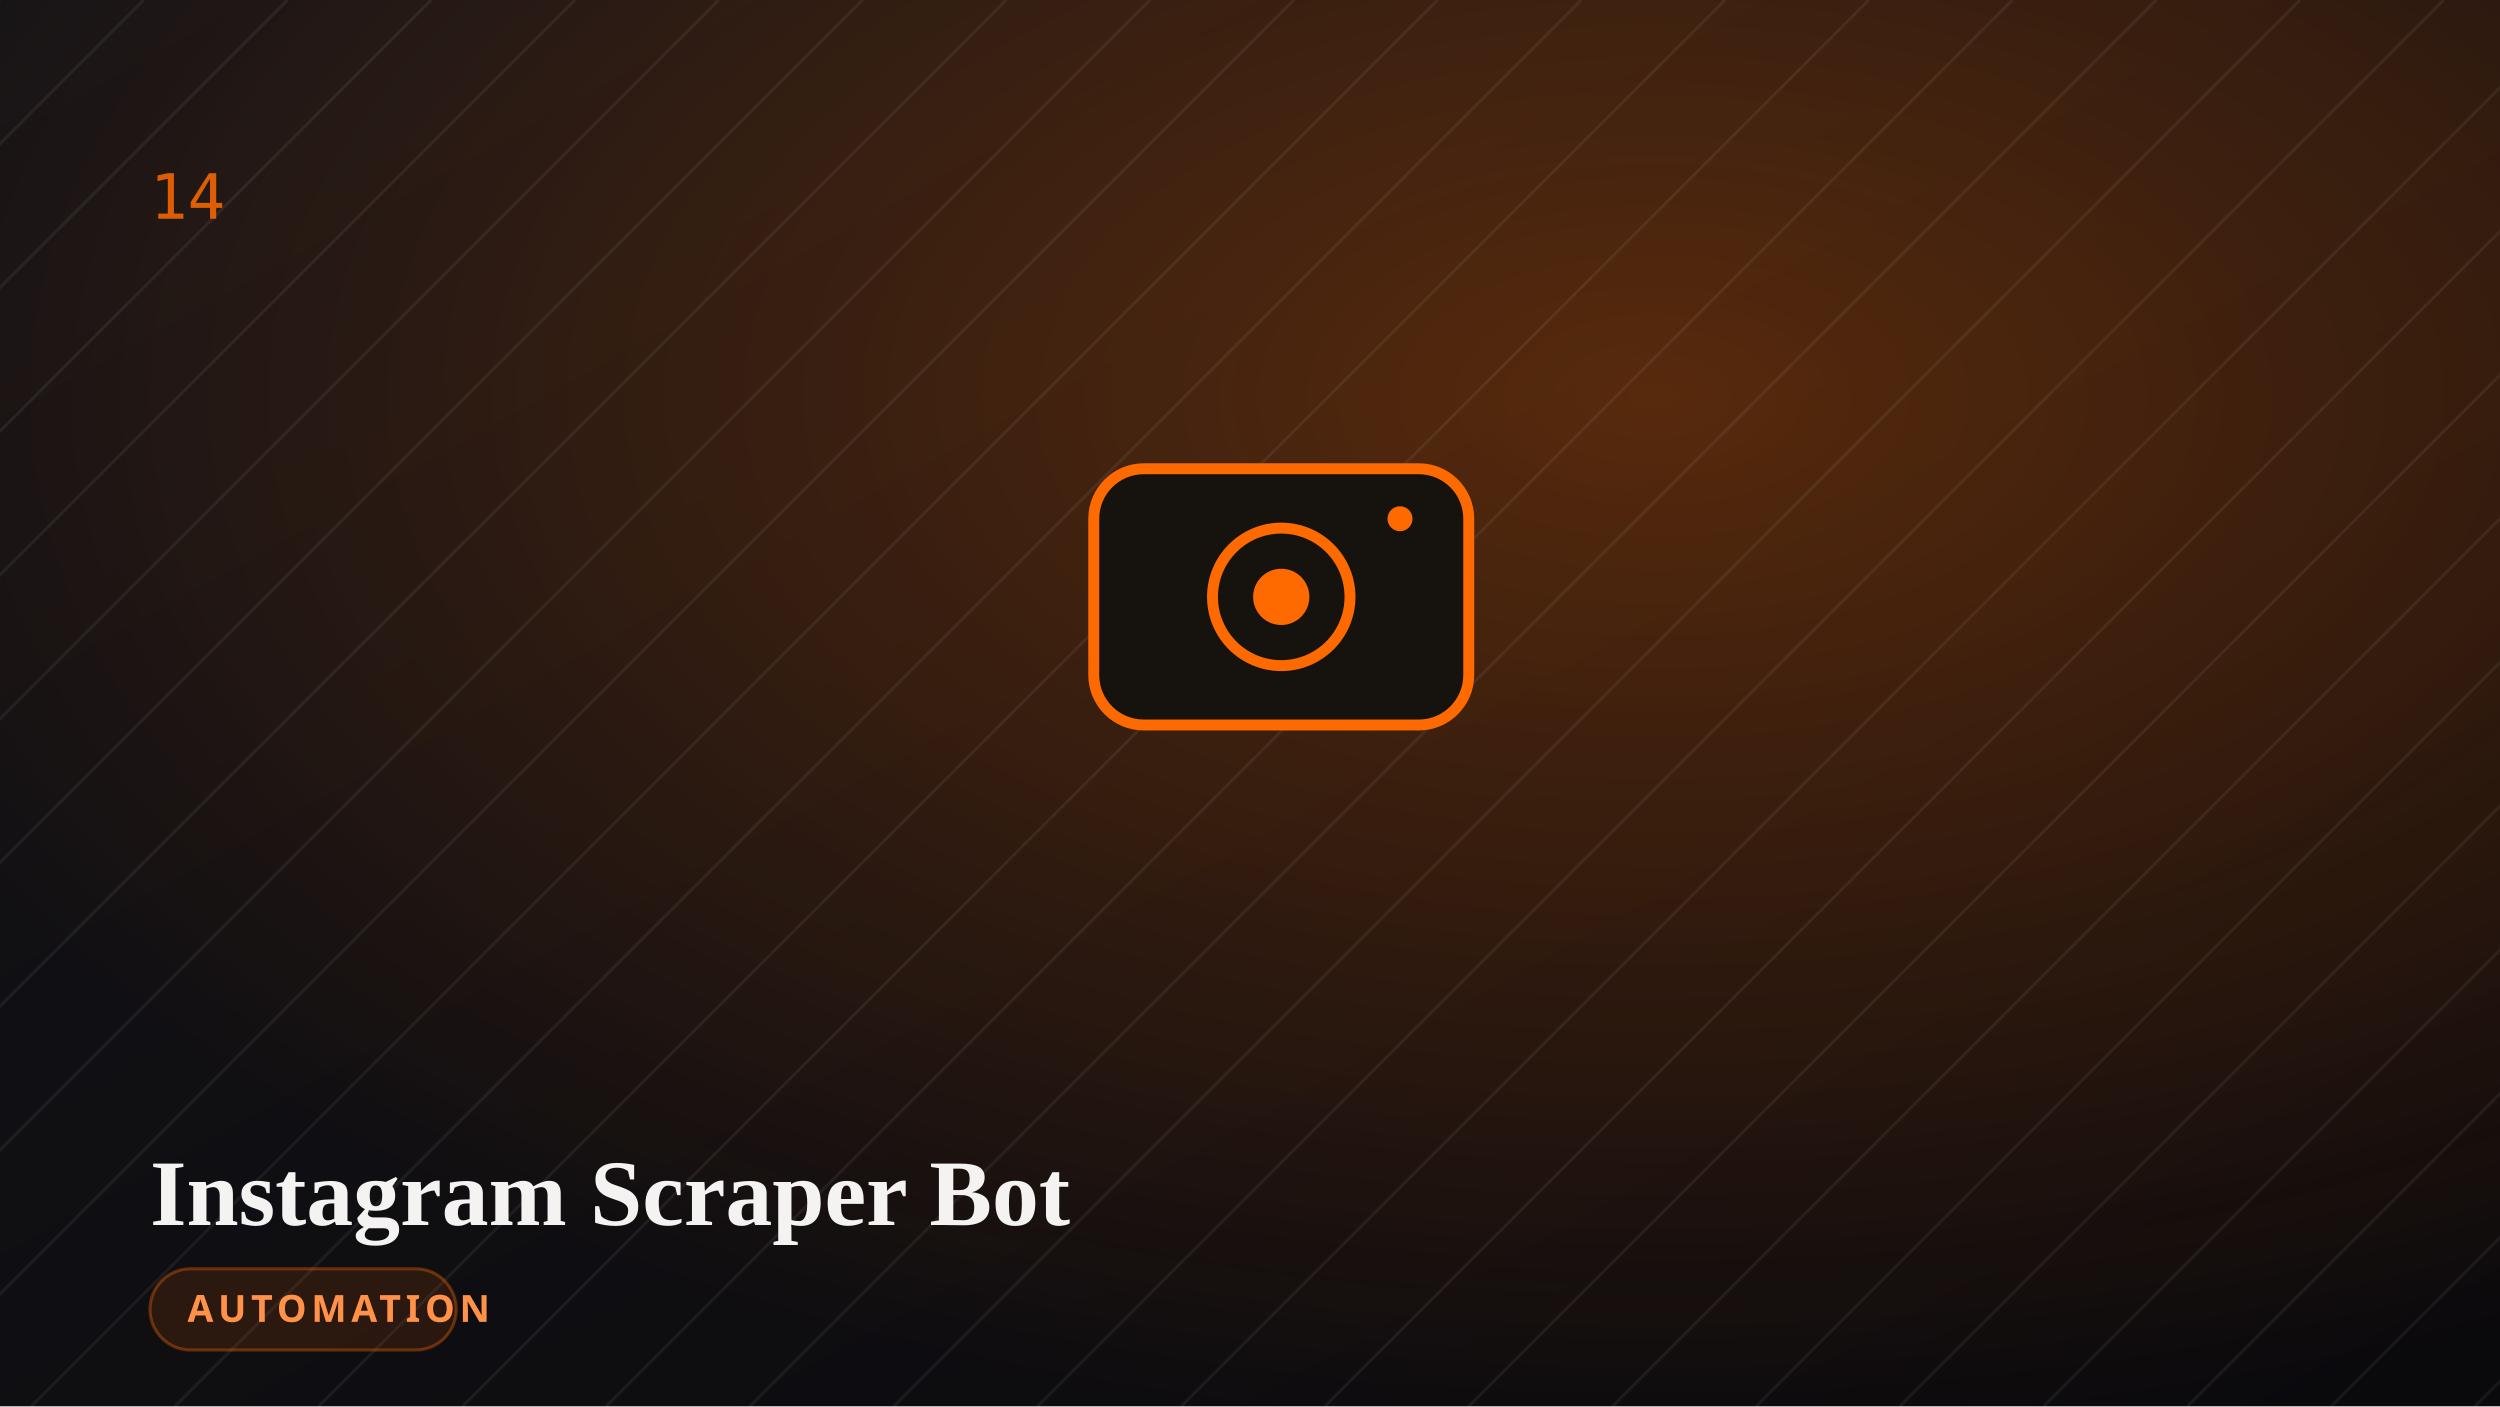
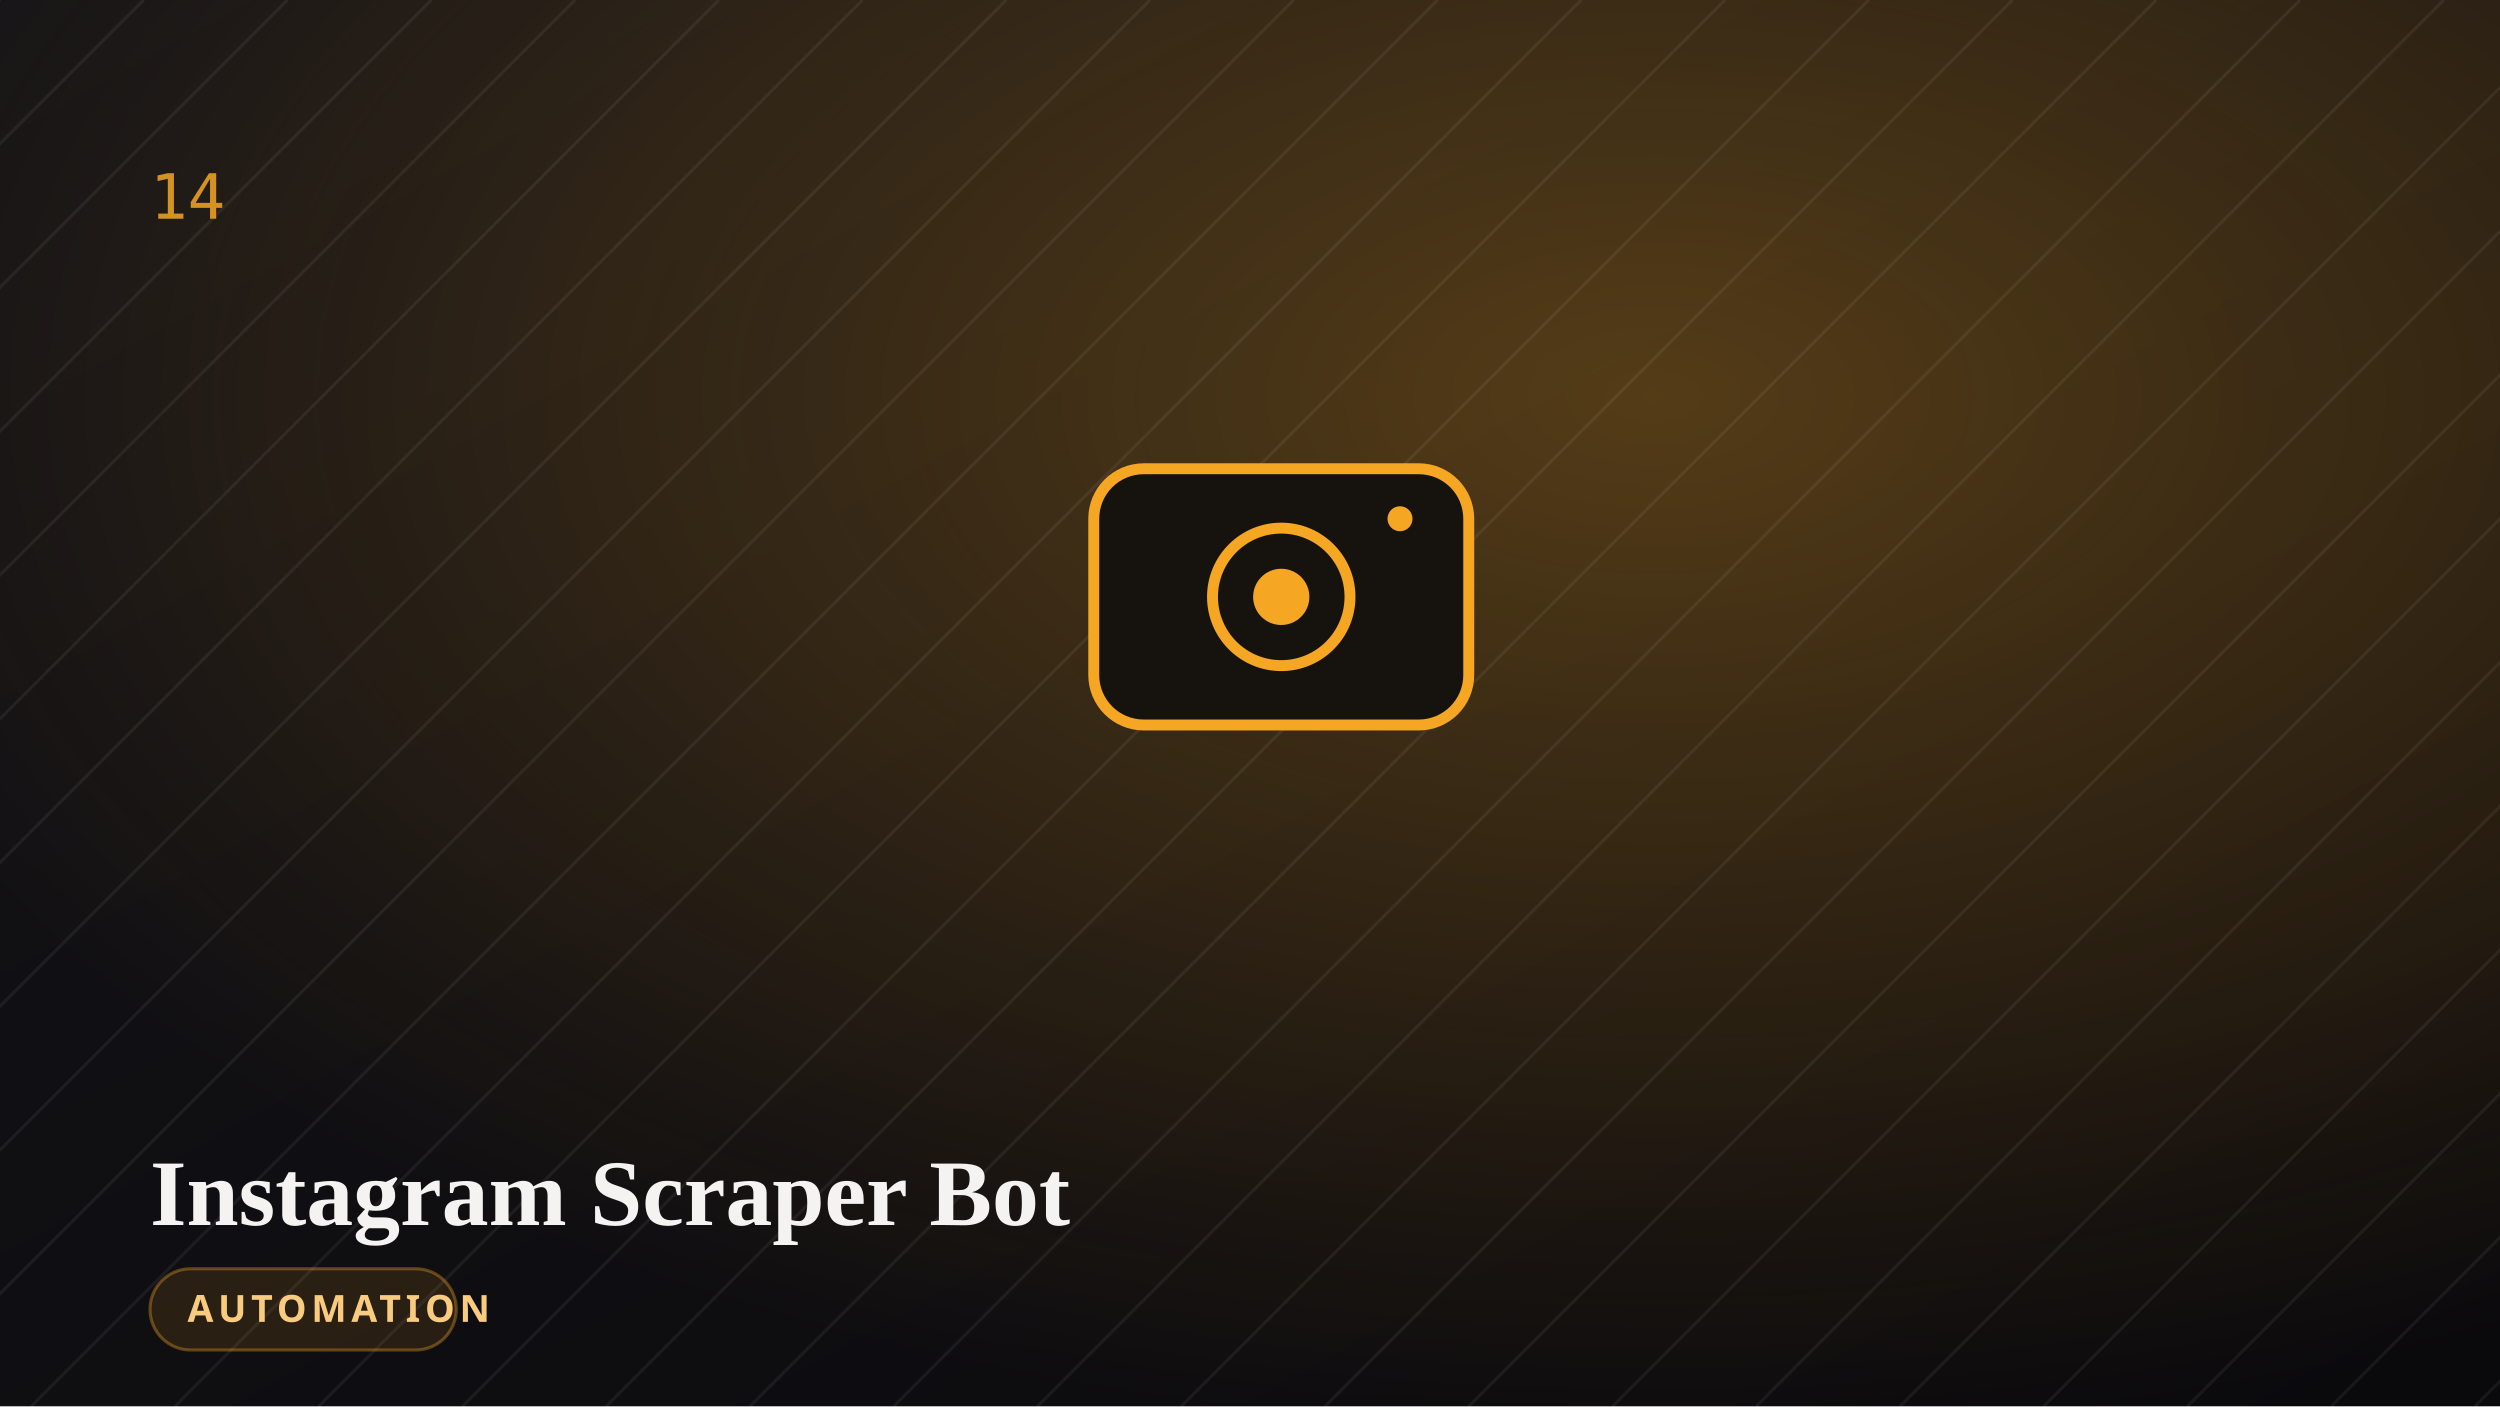
<svg xmlns="http://www.w3.org/2000/svg" width="800" height="450" viewBox="0 0 800 450" role="img" aria-label="Instagram Scraper Bot">
  <defs>
    <linearGradient id="bg" x1="0" y1="0" x2="1" y2="1">
      <stop offset="0" stop-color="#141317" />
      <stop offset="1" stop-color="#0a090c" />
    </linearGradient>
    <radialGradient id="glow" cx="0.66" cy="0.28" r="0.75">
-       <stop offset="0" stop-color="#ff6a00" stop-opacity="0.30" />
-       <stop offset="1" stop-color="#ff6a00" stop-opacity="0" />
+       <stop offset="0" stop-color="#f5a623" stop-opacity="0.30" />
+       <stop offset="1" stop-color="#f5a623" stop-opacity="0" />
    </radialGradient>
  </defs>
  <rect width="800" height="450" fill="url(#bg)" />
  <rect width="800" height="450" fill="url(#glow)" />
  <g opacity="0.06" stroke="#ffffff" stroke-width="1">
    <line x1="0" y1="0" x2="-450" y2="450" />
    <line x1="46" y1="0" x2="-404" y2="450" />
    <line x1="92" y1="0" x2="-358" y2="450" />
    <line x1="138" y1="0" x2="-312" y2="450" />
    <line x1="184" y1="0" x2="-266" y2="450" />
    <line x1="230" y1="0" x2="-220" y2="450" />
    <line x1="276" y1="0" x2="-174" y2="450" />
    <line x1="322" y1="0" x2="-128" y2="450" />
    <line x1="368" y1="0" x2="-82" y2="450" />
    <line x1="414" y1="0" x2="-36" y2="450" />
    <line x1="460" y1="0" x2="10" y2="450" />
    <line x1="506" y1="0" x2="56" y2="450" />
    <line x1="552" y1="0" x2="102" y2="450" />
    <line x1="598" y1="0" x2="148" y2="450" />
    <line x1="644" y1="0" x2="194" y2="450" />
    <line x1="690" y1="0" x2="240" y2="450" />
    <line x1="736" y1="0" x2="286" y2="450" />
    <line x1="782" y1="0" x2="332" y2="450" />
    <line x1="828" y1="0" x2="378" y2="450" />
    <line x1="874" y1="0" x2="424" y2="450" />
    <line x1="920" y1="0" x2="470" y2="450" />
    <line x1="966" y1="0" x2="516" y2="450" />
    <line x1="1012" y1="0" x2="562" y2="450" />
    <line x1="1058" y1="0" x2="608" y2="450" />
    <line x1="1104" y1="0" x2="654" y2="450" />
    <line x1="1150" y1="0" x2="700" y2="450" />
    <line x1="1196" y1="0" x2="746" y2="450" />
    <line x1="1242" y1="0" x2="792" y2="450" />
    <line x1="1288" y1="0" x2="838" y2="450" />
  </g>
-   <text x="48" y="70" font-family="'SF Mono',ui-monospace,Menlo,monospace" font-size="20" fill="#ff6a00" opacity="0.85">14</text>
+   <text x="48" y="70" font-family="'SF Mono',ui-monospace,Menlo,monospace" font-size="20" fill="#f5a623" opacity="0.85">14</text>
  <g transform="translate(0,-6)">
-     <g fill="none" stroke="#ff6a00" stroke-width="3.5" stroke-linecap="round" stroke-linejoin="round">
+     <g fill="none" stroke="#f5a623" stroke-width="3.5" stroke-linecap="round" stroke-linejoin="round">
      <rect x="350" y="156" width="120" height="82" rx="16" fill="#16130f" />
      <circle cx="410" cy="197" r="22" />
-       <circle cx="410" cy="197" r="9" fill="#ff6a00" stroke="none" />
-       <circle cx="448" cy="172" r="4" fill="#ff6a00" stroke="none" />
+       <circle cx="410" cy="197" r="9" fill="#f5a623" stroke="none" />
+       <circle cx="448" cy="172" r="4" fill="#f5a623" stroke="none" />
    </g>
  </g>
  <text x="48" y="392" font-family="Georgia,'Times New Roman',serif" font-weight="700" font-size="30" fill="#f4f3f1">Instagram Scraper Bot</text>
-   <rect x="48" y="406" width="98" height="26" rx="13" fill="#ff6a00" fill-opacity="0.12" stroke="#ff6a00" stroke-opacity="0.35" />
-   <text x="60" y="423" font-family="ui-sans-serif,system-ui,sans-serif" font-weight="600" font-size="12" letter-spacing="1.5" fill="#ff9248">AUTOMATION</text>
+   <rect x="48" y="406" width="98" height="26" rx="13" fill="#f5a623" fill-opacity="0.12" stroke="#f5a623" stroke-opacity="0.35" />
+   <text x="60" y="423" font-family="ui-sans-serif,system-ui,sans-serif" font-weight="600" font-size="12" letter-spacing="1.5" fill="#f9cb7f">AUTOMATION</text>
</svg>
